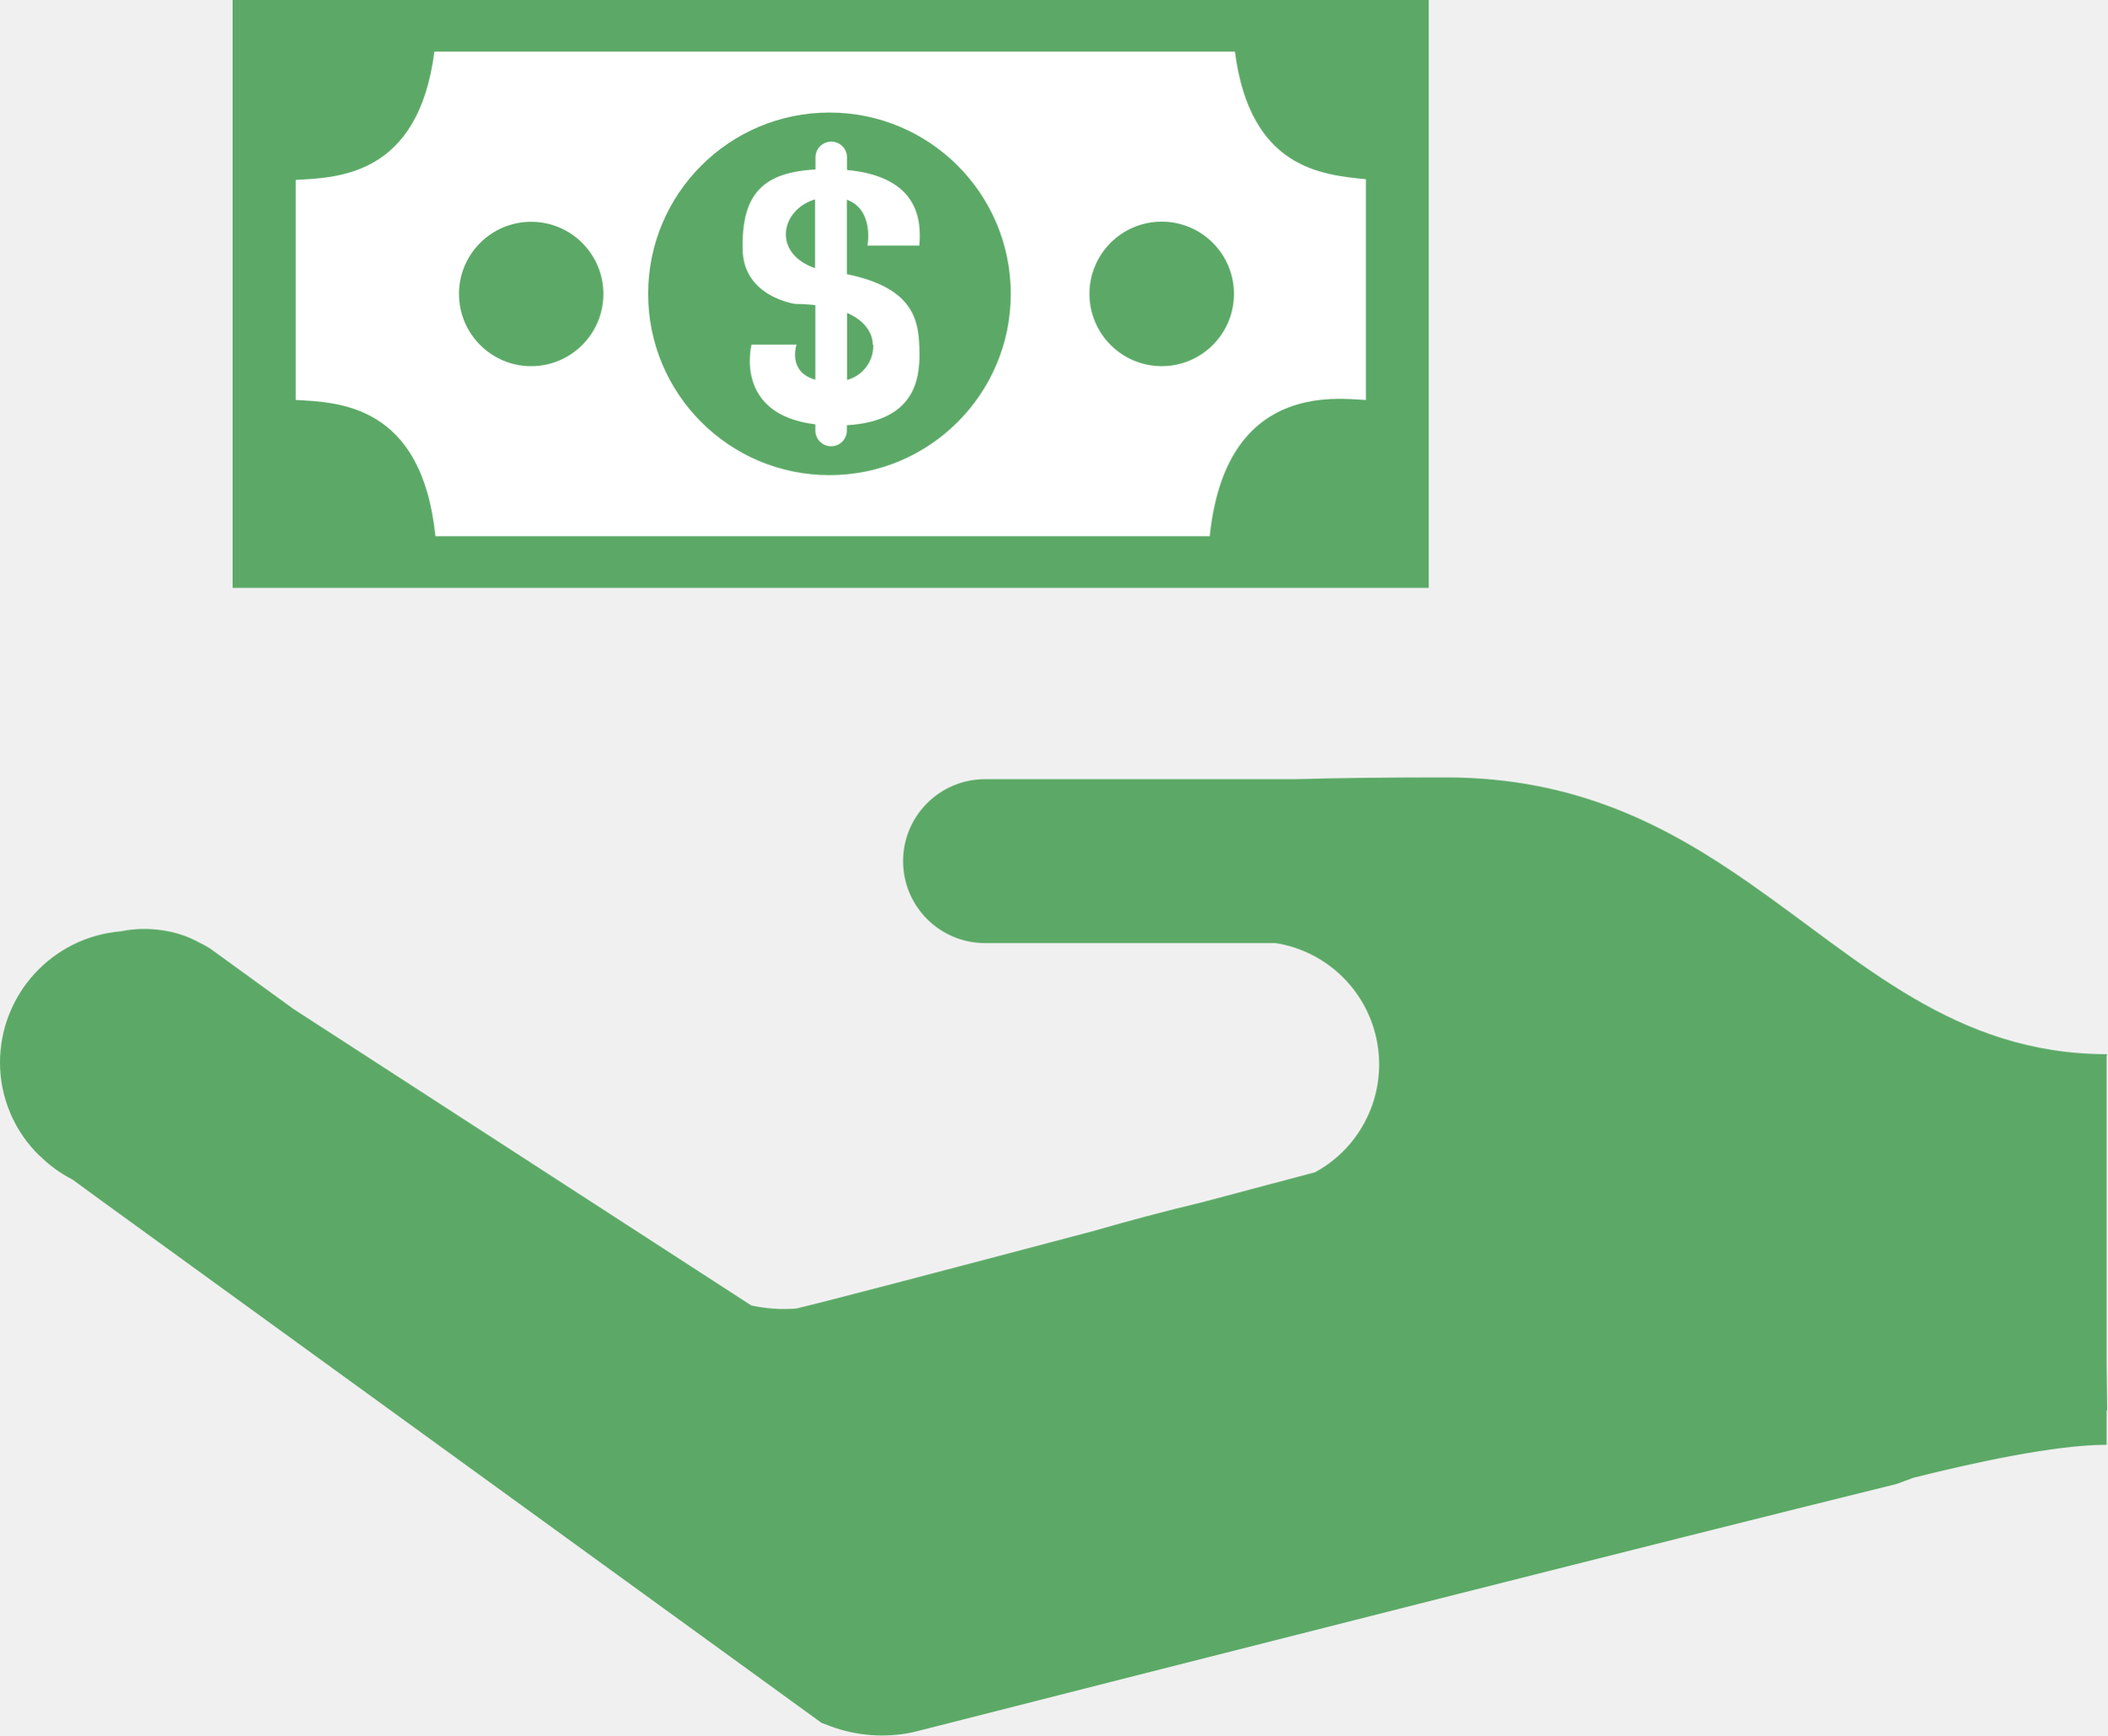
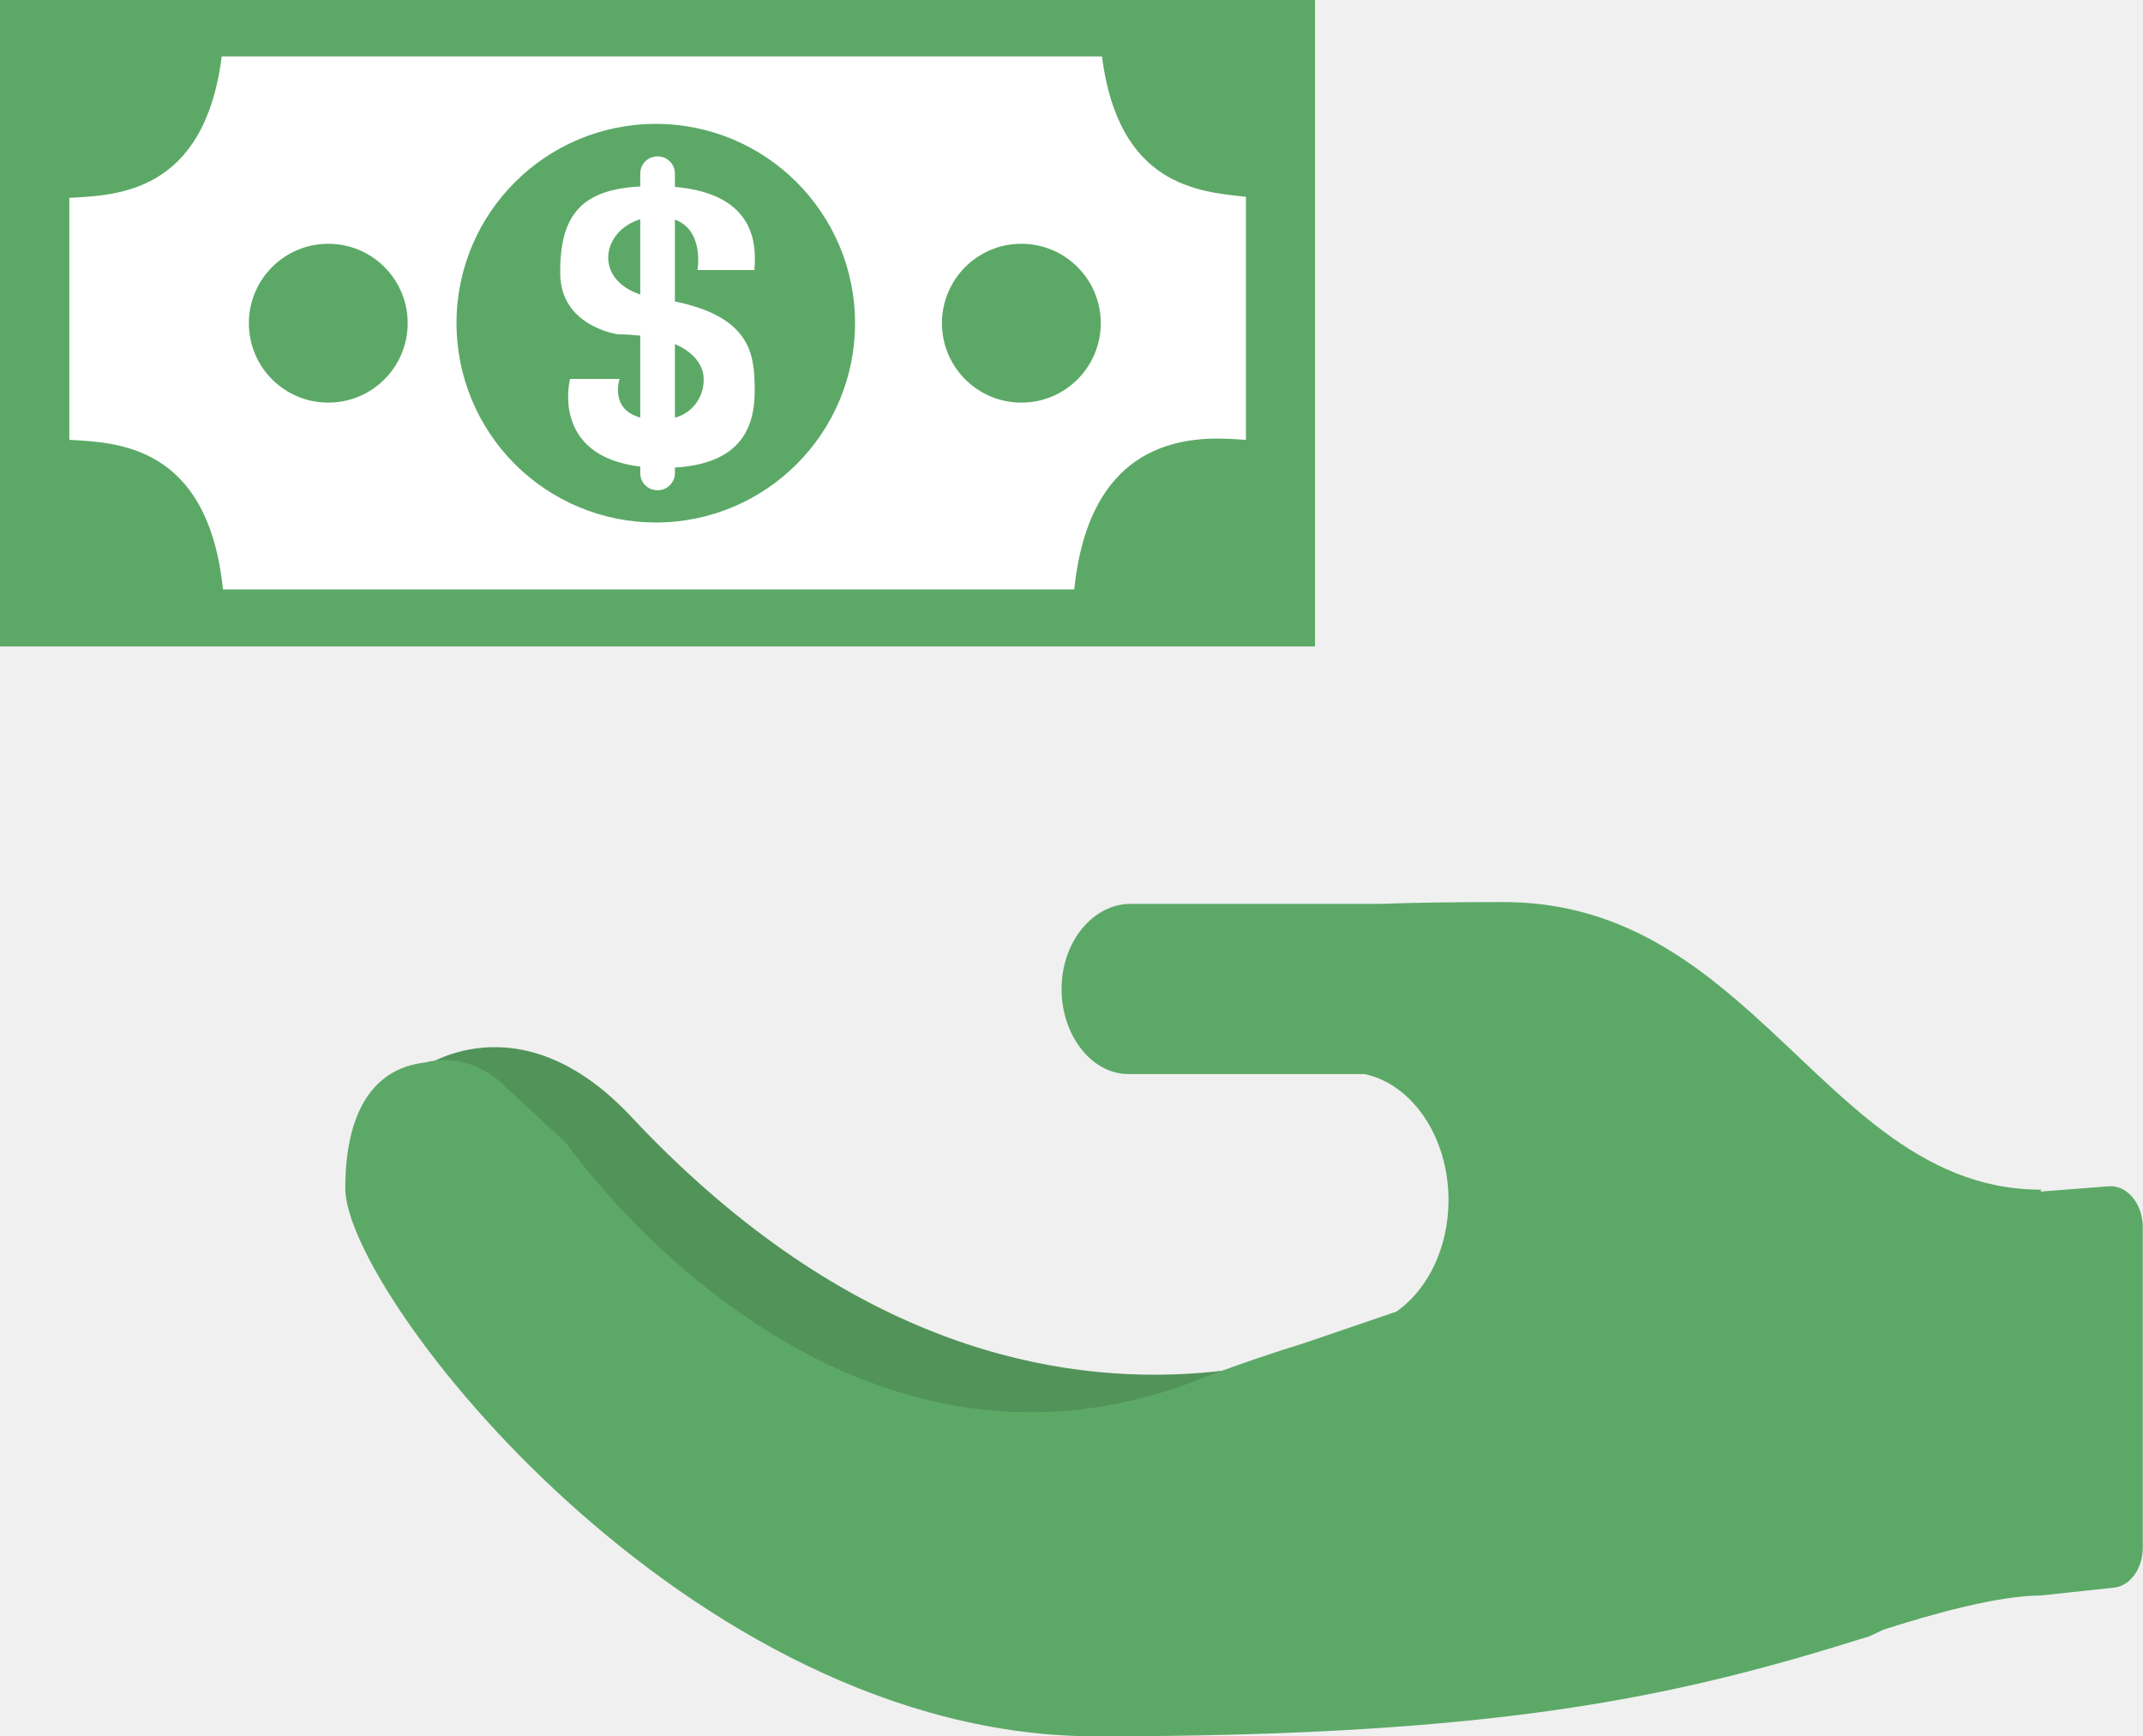
- <svg xmlns="http://www.w3.org/2000/svg" viewBox="0 0 306.45 252.43">
+ <svg xmlns="http://www.w3.org/2000/svg" viewBox="0 0 272.28 220.54">
  <defs>
-     <style>.cls-1{fill:#5ca967;}.cls-2{fill:#fff;}</style>
+     <style>.cls-1{fill:#5ca967;}.cls-2{fill:#fff;}.cls-3{fill:#52935a;}</style>
  </defs>
  <g id="Layer_2" data-name="Layer 2">
    <g id="Layer_1-2" data-name="Layer 1">
-       <path class="cls-1" d="M306.37,153.61l.08-.27c-22.13,0-35.68-13.49-52-24.86-11.83-8.25-25.09-15.4-44.19-15.4-8.58,0-15.86.08-22,.26h-45a11.92,11.92,0,1,0,0,23.84h42.27a17.87,17.87,0,0,1,5.74,33.33l-16.44,4.37c-5.56,1.33-10.85,2.75-15.8,4.18l-1.06.28c-18.57,4.91-38.55,10.17-42.18,11a22.38,22.38,0,0,1-6.53-.45L42.66,146.75,30.6,138h0a16.84,16.84,0,0,0-1.81-1,15.49,15.49,0,0,0-5.14-1.67,18.49,18.49,0,0,0-2.6-.21,17.23,17.23,0,0,0-3.47.35A19.17,19.17,0,0,0,0,154.55a18.92,18.92,0,0,0,5.72,13.54l0,0,.1.07a19.25,19.25,0,0,0,4.72,3.42l4.58,3.34L119.47,250.6h0l1.29.49a21.66,21.66,0,0,0,11.92.9l.53-.13c35.35-9,108.42-27.57,142.61-36l2.47-.91c8.73-2.19,20.61-4.79,28.08-4.79v-5h.08l-.08-6.86V153.61Z" />
-       <rect class="cls-1" x="33.83" width="173.96" height="85.51" />
-       <path class="cls-2" d="M198.65,58.18V26.07c-6.27-.66-16.84-1.42-19.05-18.56H63.17C60.84,25.73,49,25.81,43,26.17v32c6.14.36,18.34.54,20.32,19.82H175.94C178.23,55.74,194.14,57.94,198.65,58.18Z" />
-       <path class="cls-1" d="M158.44,42.75A10.51,10.51,0,1,1,169,53.26,10.52,10.52,0,0,1,158.44,42.75Z" />
-       <path class="cls-1" d="M66.75,42.75A10.5,10.5,0,1,1,77.24,53.26,10.51,10.51,0,0,1,66.75,42.75Z" />
-       <path class="cls-1" d="M94.26,42.75a26.37,26.37,0,1,1,26.37,26.36A26.36,26.36,0,0,1,94.26,42.75Z" />
-       <path class="cls-2" d="M108,36.21c.06,7,7.68,8,7.68,8a28,28,0,0,1,2.9.17V55.23c-4.1-1.13-2.74-5.11-2.74-5.11h-6.54s-2.68,10.16,9.28,11.6v.9a2.29,2.29,0,0,0,4.58,0v-.77c10.52-.62,10.68-7.5,10.54-11.4s-.89-8.61-10.54-10.57V29.05c4,1.45,3,6.67,3,6.67h7.54c.3-3.49.07-10-10.52-11V22.89a2.29,2.29,0,0,0-4.58,0v1.76C111,25.06,107.85,28.17,108,36.21Zm19,13.91a5.13,5.13,0,0,1-3.81,5.14V45.51C127.16,47.24,126.92,50.12,126.92,50.12ZM118.53,29V39C112.28,36.85,113.5,30.51,118.53,29Z" />
+       <rect class="cls-1" width="167.08" height="82.13" />
+       <path class="cls-2" d="M158.3,55.88V25c-6-.64-16.18-1.37-18.29-17.83H28.17C25.94,24.72,14.6,24.79,8.81,25.14V55.88c5.9.35,17.61.52,19.52,19H136.49C138.68,53.54,154,55.65,158.3,55.88Z" />
+       <path class="cls-1" d="M119.68,41.06a10.09,10.09,0,1,1,10.1,10.09A10.09,10.09,0,0,1,119.68,41.06Z" />
+       <path class="cls-1" d="M31.62,41.06A10.09,10.09,0,1,1,41.69,51.15,10.08,10.08,0,0,1,31.62,41.06Z" />
+       <path class="cls-1" d="M58,41.06A25.32,25.32,0,1,1,83.36,66.38,25.32,25.32,0,0,1,58,41.06Z" />
+       <path class="cls-2" d="M71.18,34.78c.07,6.75,7.38,7.7,7.38,7.7,1,0,1.94.07,2.79.16V53.05c-3.94-1.09-2.63-4.91-2.63-4.91H72.43s-2.57,9.75,8.92,11.14v.87a2.16,2.16,0,0,0,2.19,2.13,2.18,2.18,0,0,0,2.21-2.13V59.4c10.1-.59,10.25-7.2,10.12-10.95S95,40.19,85.75,38.3V27.9c3.79,1.39,2.86,6.41,2.86,6.41h7.24c.29-3.35.07-9.66-10.1-10.57V22a2.18,2.18,0,0,0-2.21-2.13A2.16,2.16,0,0,0,81.35,22v1.69C74.14,24.07,71.09,27.06,71.18,34.78ZM89.4,48.14a4.93,4.93,0,0,1-3.65,4.93V43.71C89.64,45.38,89.4,48.14,89.4,48.14ZM81.35,27.86v9.56C75.35,35.39,76.52,29.3,81.35,27.86Z" />
+       <path class="cls-3" d="M53.34,135.86s12.43-9.37,26.85,6c52.29,55.8,102.34,23.48,102.34,23.48l-89,32.32L50.14,139.61Z" />
+       <path class="cls-1" d="M259.28,151.38l.06-.24c-15.73,0-25.36-12.24-36.93-22.54-8.4-7.49-17.83-14-31.4-14-6.1,0-11.27.07-15.66.23H143.64c-4.67,0-8.67,4.66-8.76,10.62s3.75,11,8.48,11h30c6.06,1.27,10.68,8,10.68,16,0,6.13-2.67,11.41-6.6,14.17l-11.69,4c-3.95,1.21-7.7,2.5-11.22,3.79l-.76.26C106,194.66,71.89,145.16,71.89,145.16l-8.57-7.91v0a10.53,10.53,0,0,0-1.29-.93,10.33,10.33,0,0,0-2-1,10.59,10.59,0,0,0-3.52-.66,9.61,9.61,0,0,0-2.47.32c-7,.77-10.17,6.85-10.17,16,0,13.39,43.64,69.61,95.37,69.61s74-5.08,98.3-12.72l1.76-.83c6.2-2,14.65-4.34,19.95-4.34l9.33-1c2.07-.21,3.67-2.42,3.67-5.07V155.9c0-3-2-5.37-4.32-5.19Z" />
    </g>
  </g>
</svg>
